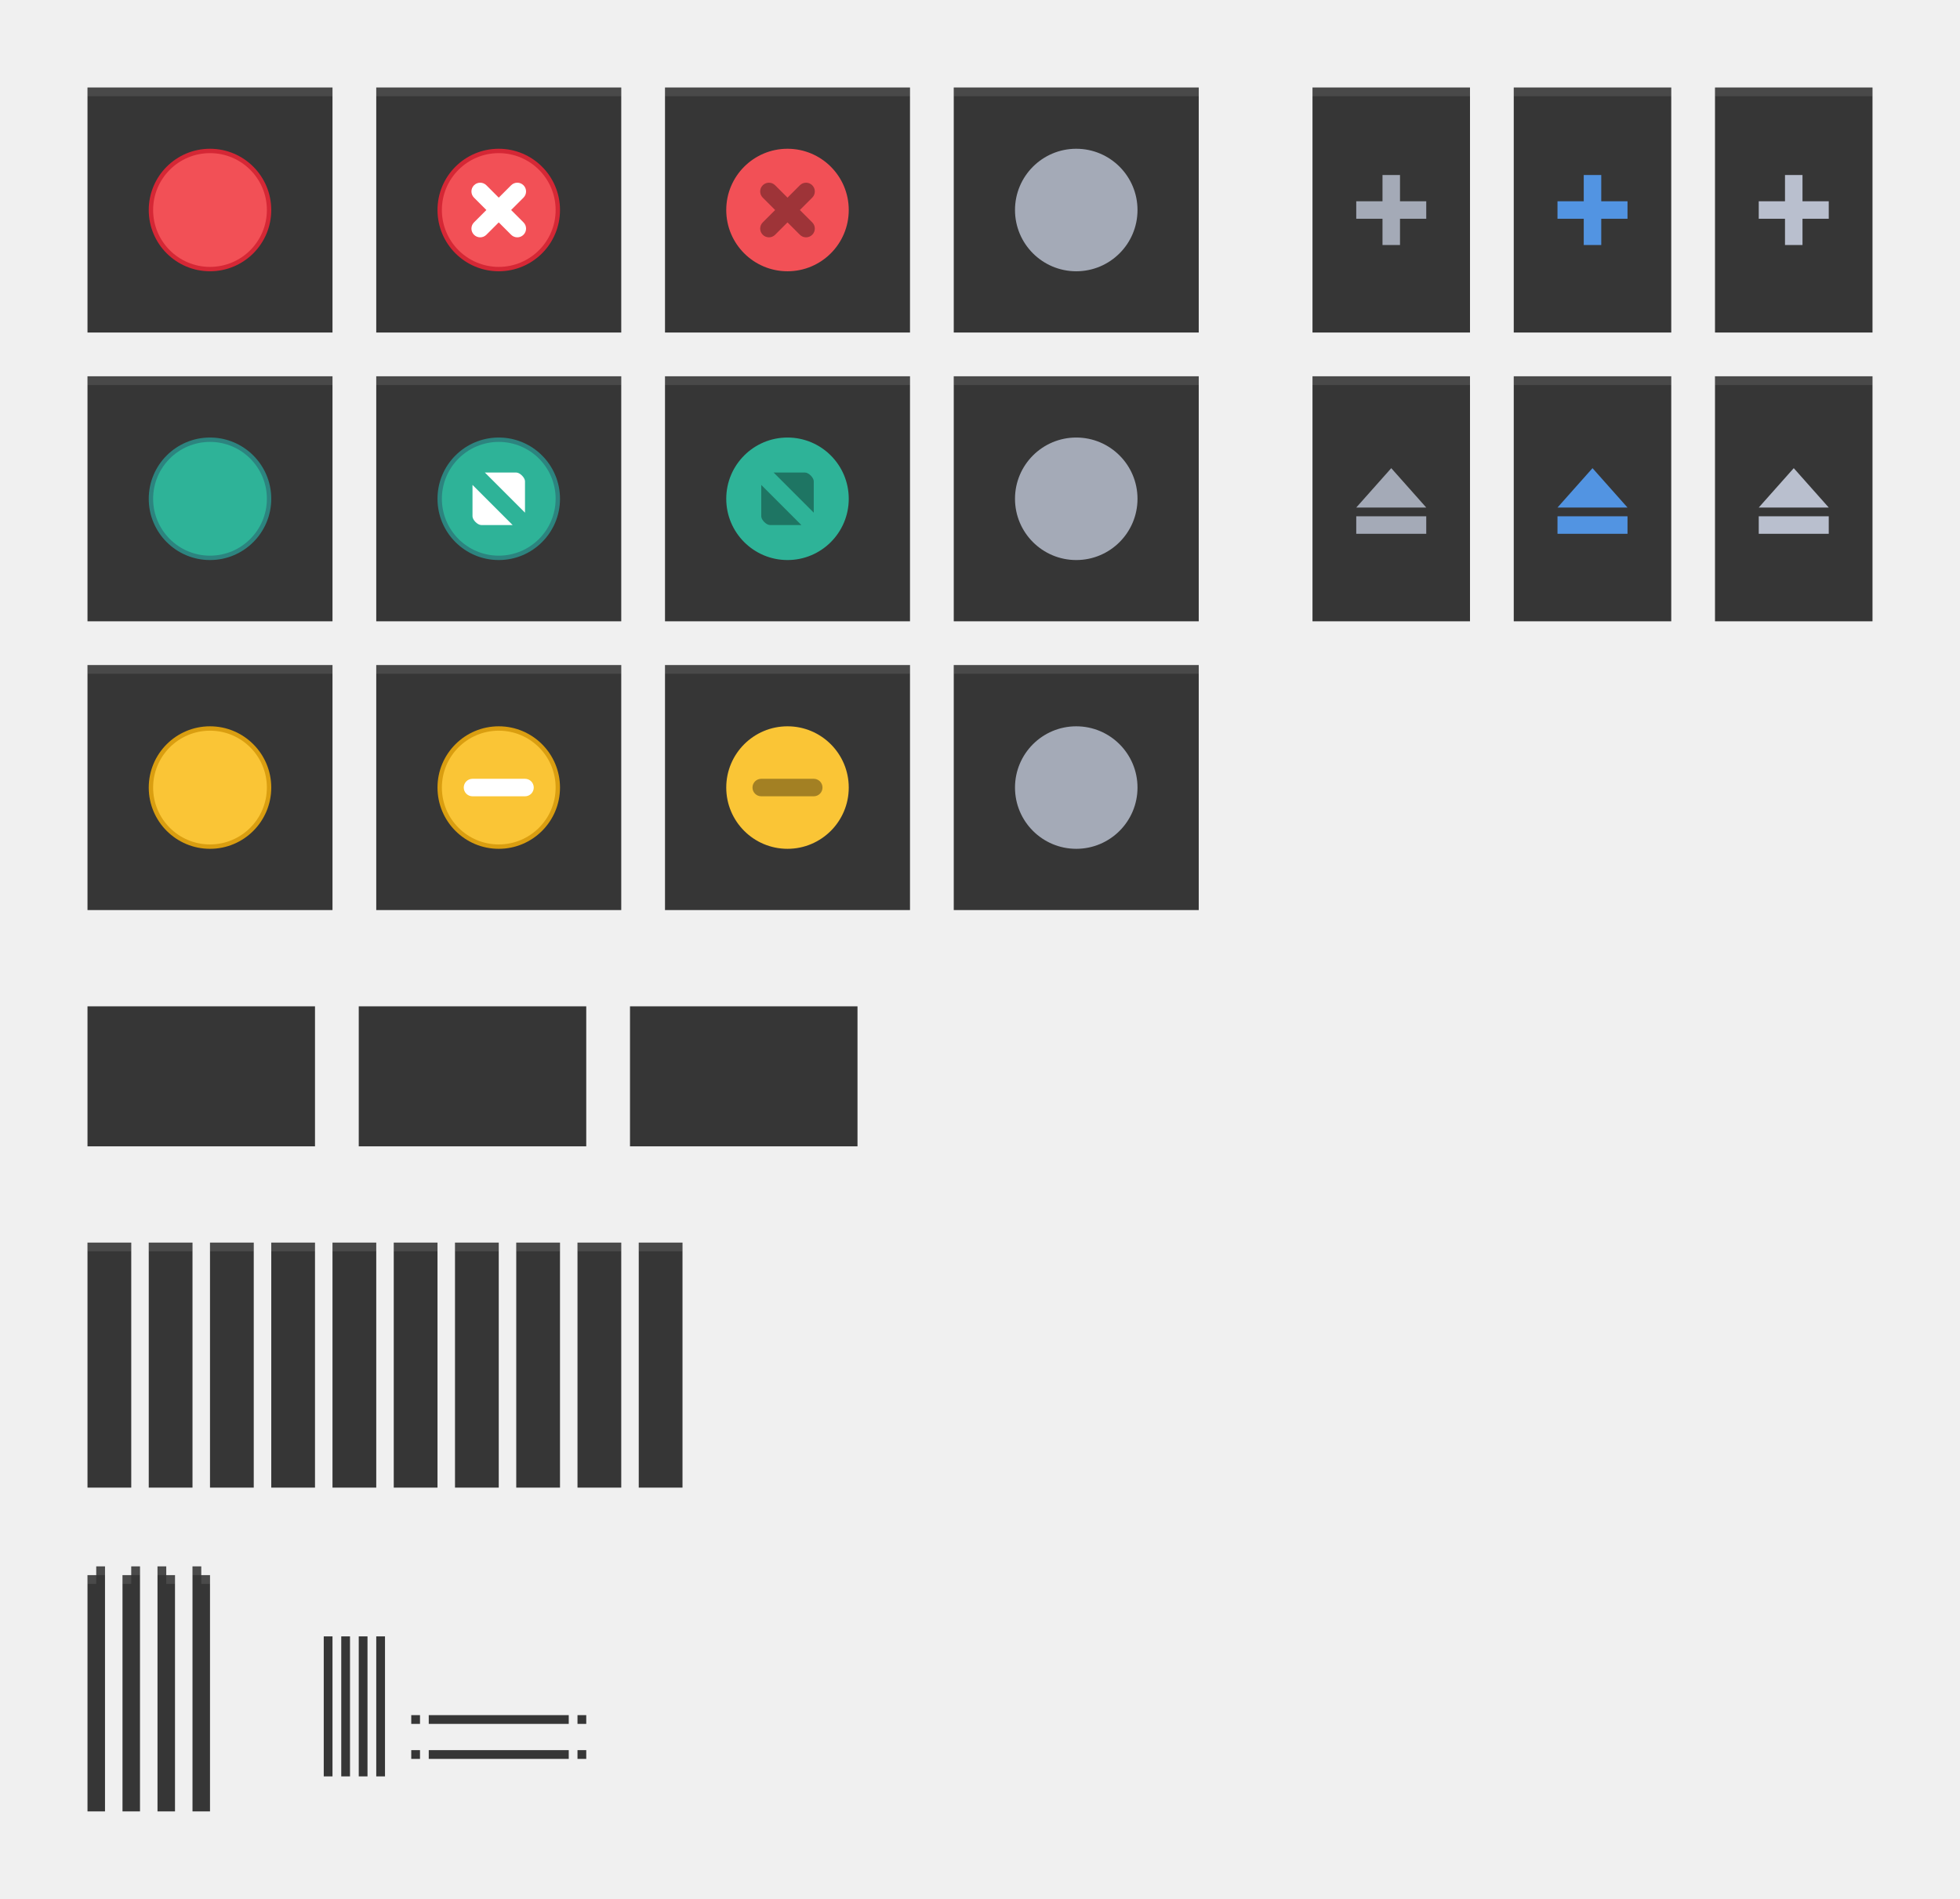
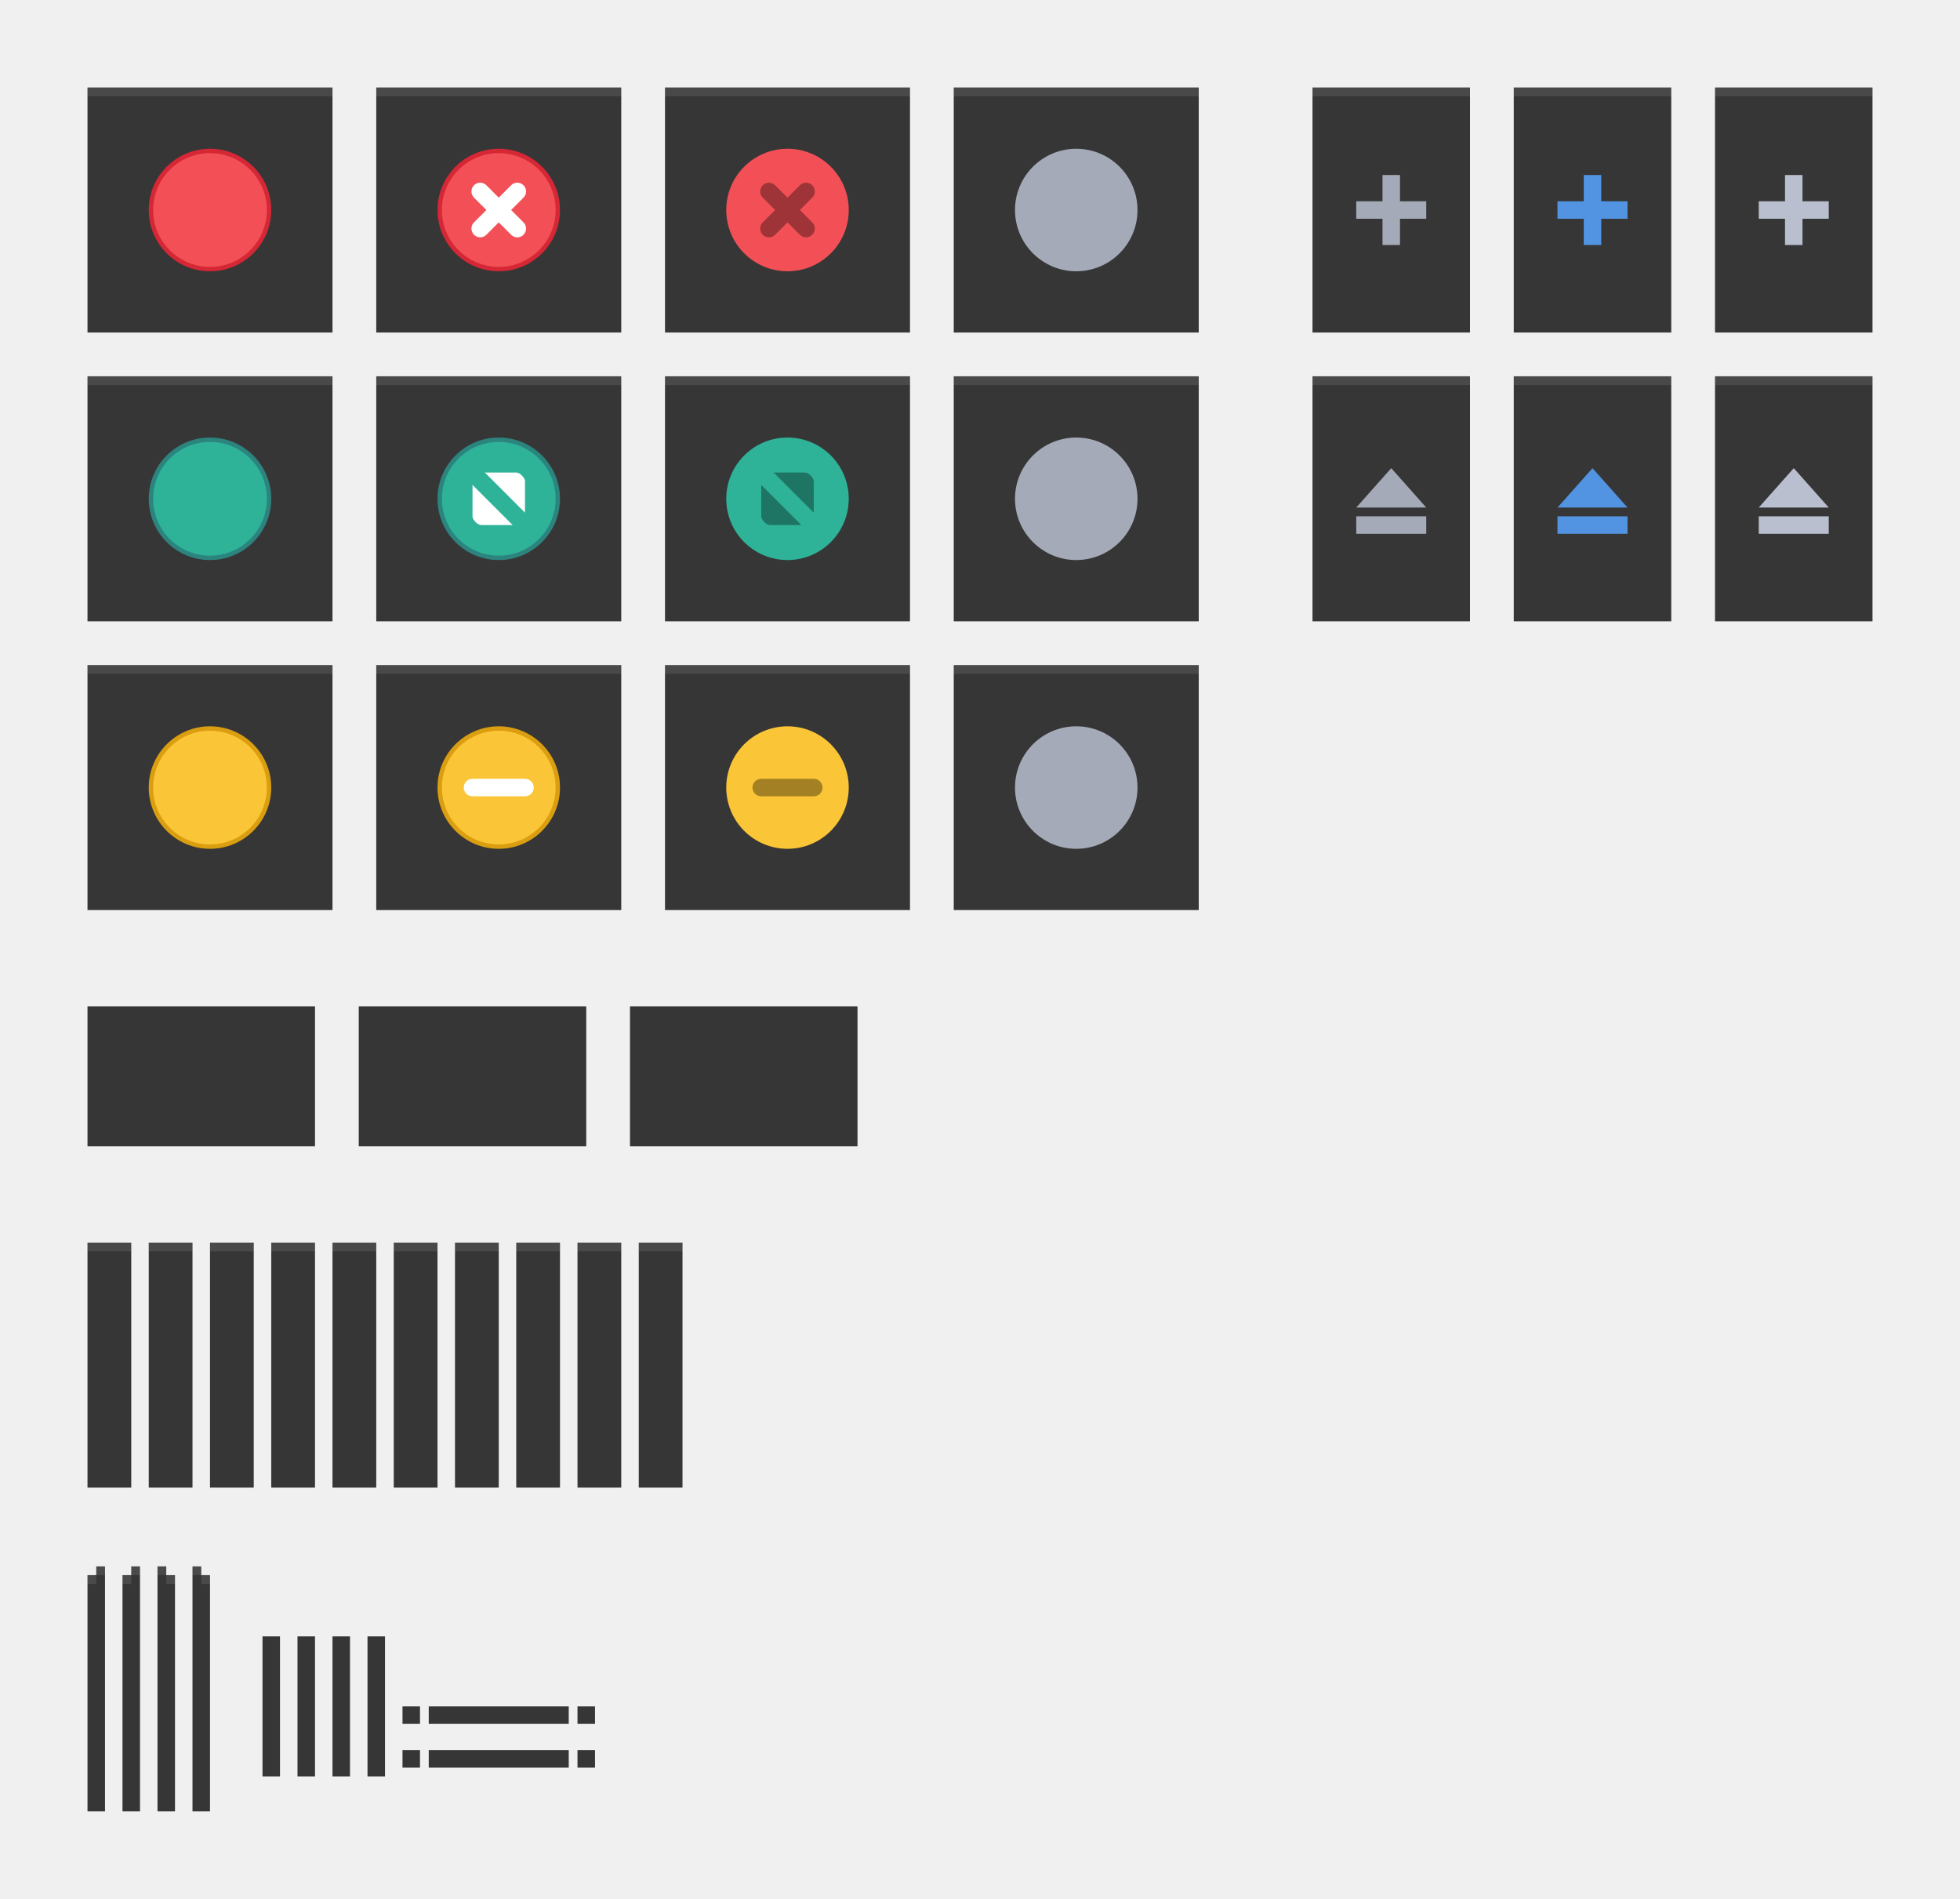
<svg xmlns="http://www.w3.org/2000/svg" xmlns:ns1="http://www.openswatchbook.org/uri/2009/osb" xmlns:xlink="http://www.w3.org/1999/xlink" width="224" height="217" viewBox="0 0 224 217" id="svg2" version="1.1">
  <defs id="defs4">
    <linearGradient id="selected_bg_color" ns1:paint="solid">
      <stop style="stop-color:#5294e2;stop-opacity:1;" offset="0" id="stop4407" />
    </linearGradient>
    <linearGradient id="selected_fg_color" ns1:paint="solid">
      <stop style="stop-color:#ffffffgit;stop-opacity:1;" offset="0" id="stop4402" />
    </linearGradient>
    <linearGradient xlink:href="#selected_bg_color" id="linearGradient4409" x1="152" y1="564.362" x2="152" y2="572.362" gradientUnits="userSpaceOnUse" />
    <linearGradient xlink:href="#selected_bg_color" id="linearGradient4411" x1="568.362" y1="-156" x2="568.362" y2="-148" gradientUnits="userSpaceOnUse" />
    <linearGradient xlink:href="#selected_bg_color" id="linearGradient4413" x1="608.362" y1="-158" x2="608.362" y2="-150" gradientUnits="userSpaceOnUse" />
    <linearGradient xlink:href="#selected_bg_color" id="linearGradient4415" x1="154" y1="601.862" x2="154" y2="606.362" gradientUnits="userSpaceOnUse" />
  </defs>
  <g id="layer1" transform="translate(5,-547.3622)">
    <rect style="opacity:1;fill:#363636;fill-opacity:1;stroke:none;stroke-width:1;stroke-linecap:butt;stroke-linejoin:round;stroke-miterlimit:4;stroke-dasharray:none;stroke-dashoffset:0;stroke-opacity:1" id="menu-active" width="26" height="16" x="5" y="662.362" />
    <use x="0" y="0" xlink:href="#g4206" id="title-1-active" transform="matrix(0.1785714,0,0,1,4.107143,132)" width="100%" height="100%" />
    <g id="stick-active">
      <use height="100%" width="100%" transform="matrix(0.6428571,0,0,1,141.7857,-2.2617187e-5)" id="use4210" xlink:href="#g4206" y="0" x="0" />
      <g style="fill:#a4aab7;fill-opacity:1" transform="translate(2,2.999989)" id="g5140">
        <rect style="opacity:1;fill:#a4aab7;fill-opacity:1;stroke:none;stroke-width:1;stroke-linecap:butt;stroke-linejoin:round;stroke-miterlimit:4;stroke-dasharray:none;stroke-dashoffset:0;stroke-opacity:1" id="rect5123" width="2" height="8" x="151" y="564.362" />
        <rect style="opacity:1;fill:#a4aab7;fill-opacity:1;stroke:none;stroke-width:1;stroke-linecap:butt;stroke-linejoin:round;stroke-miterlimit:4;stroke-dasharray:none;stroke-dashoffset:0;stroke-opacity:1" id="rect5123-1" width="2" height="8" x="567.362" y="-156" transform="matrix(0,1,-1,0,0,0)" />
      </g>
    </g>
    <g id="stick-pressed">
      <use height="100%" width="100%" transform="translate(23,-7.3828127e-6)" id="use5113" xlink:href="#use4210" y="0" x="0" />
      <g style="fill:#5294e2;fill-opacity:1" transform="translate(25,2.999981)" id="g5140-7">
        <rect style="opacity:1;fill:url(#linearGradient4409);fill-opacity:1;stroke:none;stroke-width:1;stroke-linecap:butt;stroke-linejoin:round;stroke-miterlimit:4;stroke-dasharray:none;stroke-dashoffset:0;stroke-opacity:1" id="rect5123-7" width="2" height="8" x="151" y="564.362" />
        <rect style="opacity:1;fill:url(#linearGradient4411);fill-opacity:1;stroke:none;stroke-width:1;stroke-linecap:butt;stroke-linejoin:round;stroke-miterlimit:4;stroke-dasharray:none;stroke-dashoffset:0;stroke-opacity:1" id="rect5123-1-1" width="2" height="8" x="567.362" y="-156" transform="matrix(0,1,-1,0,0,0)" />
      </g>
    </g>
    <g id="stick-inactive">
      <use height="100%" width="100%" transform="translate(46,-7.3828127e-6)" id="use5115" xlink:href="#use4210" y="0" x="0" />
      <g style="fill:#b9bfce;fill-opacity:1" transform="translate(48,2.999981)" id="g5140-1">
        <rect style="opacity:1;fill:#b9bfce;fill-opacity:1;stroke:none;stroke-width:1;stroke-linecap:butt;stroke-linejoin:round;stroke-miterlimit:4;stroke-dasharray:none;stroke-dashoffset:0;stroke-opacity:1" id="rect5123-5" width="2" height="8" x="151" y="564.362" />
        <rect style="opacity:1;fill:#b9bfce;fill-opacity:1;stroke:none;stroke-width:1;stroke-linecap:butt;stroke-linejoin:round;stroke-miterlimit:4;stroke-dasharray:none;stroke-dashoffset:0;stroke-opacity:1" id="rect5123-1-9" width="2" height="8" x="567.362" y="-156" transform="matrix(0,1,-1,0,0,0)" />
      </g>
    </g>
    <g id="shade-active">
      <use height="100%" width="100%" transform="translate(-3.4e-7,32.99999)" id="use5117" xlink:href="#use4210" y="0" x="0" />
      <g style="fill:#a4aab7;fill-opacity:1" transform="translate(-4.68e-6,-1.000023)" id="g5193">
        <rect transform="matrix(0,1,-1,0,0,0)" y="-158" x="607.362" height="8" width="2" id="rect5123-1-7" style="opacity:1;fill:#a4aab7;fill-opacity:1;stroke:none;stroke-width:1;stroke-linecap:butt;stroke-linejoin:round;stroke-miterlimit:4;stroke-dasharray:none;stroke-dashoffset:0;stroke-opacity:1" />
        <path style="opacity:1;fill:#a4aab7;fill-opacity:1;stroke:none;stroke-width:1;stroke-linecap:butt;stroke-linejoin:round;stroke-miterlimit:4;stroke-dasharray:none;stroke-dashoffset:0;stroke-opacity:1" d="m 154,601.862 4,4.5 -8,0 z" id="rect5190" />
      </g>
    </g>
    <g id="shade-pressed">
      <use height="100%" width="100%" transform="translate(23,32.99999)" id="use5119" xlink:href="#use4210" y="0" x="0" />
      <g style="fill:#5294e2;fill-opacity:1" transform="translate(23,-1.000023)" id="g5193-7">
        <rect transform="matrix(0,1,-1,0,0,0)" y="-158" x="607.362" height="8" width="2" id="rect5123-1-7-6" style="opacity:1;fill:url(#linearGradient4413);fill-opacity:1;stroke:none;stroke-width:1;stroke-linecap:butt;stroke-linejoin:round;stroke-miterlimit:4;stroke-dasharray:none;stroke-dashoffset:0;stroke-opacity:1" />
        <path style="opacity:1;fill:url(#linearGradient4415);fill-opacity:1;stroke:none;stroke-width:1;stroke-linecap:butt;stroke-linejoin:round;stroke-miterlimit:4;stroke-dasharray:none;stroke-dashoffset:0;stroke-opacity:1" d="m 154,601.862 4,4.5 -8,0 z" id="rect5190-7" />
      </g>
    </g>
    <g id="shade-inactive">
      <use height="100%" width="100%" transform="translate(46,32.99999)" id="use5121" xlink:href="#use4210" y="0" x="0" />
      <g style="fill:#b9bfce;fill-opacity:1" transform="translate(46,-1.000023)" id="g5193-3">
        <rect transform="matrix(0,1,-1,0,0,0)" y="-158" x="607.362" height="8" width="2" id="rect5123-1-7-65" style="opacity:1;fill:#b9bfce;fill-opacity:1;stroke:none;stroke-width:1;stroke-linecap:butt;stroke-linejoin:round;stroke-miterlimit:4;stroke-dasharray:none;stroke-dashoffset:0;stroke-opacity:1" />
        <path style="opacity:1;fill:#b9bfce;fill-opacity:1;stroke:none;stroke-width:1;stroke-linecap:butt;stroke-linejoin:round;stroke-miterlimit:4;stroke-dasharray:none;stroke-dashoffset:0;stroke-opacity:1" d="m 154,601.862 4,4.5 -8,0 z" id="rect5190-6" />
      </g>
    </g>
    <use x="0" y="0" xlink:href="#menu-active" id="menu-inactive" transform="translate(62,-2.2617187e-5)" width="100%" height="100%" style="fill-opacity:1" />
    <use x="0" y="0" xlink:href="#menu-active" id="menu-pressed" transform="translate(31,-2.2617187e-5)" width="100%" height="100%" style="fill-opacity:1" />
    <use x="0" y="0" xlink:href="#title-1-active" id="title-2-active" transform="translate(7,-2.6171874e-6)" width="100%" height="100%" />
    <use x="0" y="0" xlink:href="#title-1-active" id="title-3-active" transform="translate(14,-2.6171872e-6)" width="100%" height="100%" />
    <use x="0" y="0" xlink:href="#title-1-active" id="title-4-active" transform="translate(21,-2.6171874e-6)" width="100%" height="100%" />
    <use x="0" y="0" xlink:href="#title-1-active" id="title-5-active" transform="translate(28,-2.6171874e-6)" width="100%" height="100%" />
    <use x="0" y="0" xlink:href="#title-1-active" id="title-1-inactive" transform="translate(35,-2.6171874e-6)" width="100%" height="100%" />
    <use x="0" y="0" xlink:href="#title-1-active" id="title-2-inactive" transform="translate(42,-2.6171874e-6)" width="100%" height="100%" />
    <use x="0" y="0" xlink:href="#title-1-active" id="title-3-inactive" transform="translate(49,-2.6171874e-6)" width="100%" height="100%" />
    <use x="0" y="0" xlink:href="#title-1-active" id="title-4-inactive" transform="translate(56,-2.6171874e-6)" width="100%" height="100%" />
    <use x="0" y="0" xlink:href="#title-1-active" id="title-5-inactive" transform="translate(63,-2.6171874e-6)" width="100%" height="100%" />
    <g id="top-left-active">
      <path id="rect4138-9" transform="translate(0,552.3622)" d="m 6,174 0,1 -1,0 0,27 2,0 0,-28 -1,0 z" style="opacity:1;fill:#363636;fill-opacity:1;stroke:none;stroke-width:1;stroke-linecap:butt;stroke-linejoin:round;stroke-miterlimit:4;stroke-dasharray:none;stroke-dashoffset:0;stroke-opacity:1" />
      <rect y="726.362" x="6" height="1" width="1" id="rect5348" style="opacity:0.1;fill:#ffffff;fill-opacity:1;stroke:none;stroke-width:1;stroke-linecap:butt;stroke-linejoin:round;stroke-miterlimit:4;stroke-dasharray:none;stroke-dashoffset:0;stroke-opacity:1" />
      <rect y="727.362" x="5" height="1" width="1" id="rect5350" style="opacity:0.1;fill:#ffffff;fill-opacity:1;stroke:none;stroke-width:1;stroke-linecap:butt;stroke-linejoin:round;stroke-miterlimit:4;stroke-dasharray:none;stroke-dashoffset:0;stroke-opacity:1" />
    </g>
    <use x="0" y="0" xlink:href="#top-left-active" id="top-left-inactive" transform="translate(4,-2.2617187e-5)" width="100%" height="100%" />
    <use x="0" y="0" xlink:href="#top-left-active" id="top-right-active" transform="matrix(-1,0,0,1,20,-2.2617187e-5)" width="100%" height="100%" />
    <use x="0" y="0" xlink:href="#top-left-active" id="top-right-inactive" transform="matrix(-1,0,0,1,24,-2.2617187e-5)" width="100%" height="100%" />
-     <rect style="opacity:1;fill:#363636;fill-opacity:1;stroke:none;stroke-width:1;stroke-linecap:butt;stroke-linejoin:round;stroke-miterlimit:4;stroke-dasharray:none;stroke-dashoffset:0;stroke-opacity:1" id="right-active" width="1" height="16" x="-37" y="734.362" transform="scale(-1,1)" />
-     <rect style="opacity:1;fill:#363636;fill-opacity:1;stroke:none;stroke-width:1;stroke-linecap:butt;stroke-linejoin:round;stroke-miterlimit:4;stroke-dasharray:none;stroke-dashoffset:0;stroke-opacity:1" id="right-inactive" width="1" height="16" x="-39" y="734.362" transform="scale(-1,1)" />
-     <rect style="opacity:1;fill:#363636;fill-opacity:1;stroke:none;stroke-width:0.577;stroke-linecap:butt;stroke-linejoin:round;stroke-miterlimit:4;stroke-dasharray:none;stroke-dashoffset:0;stroke-opacity:1" id="bottom-inactive" width="1" height="16" x="-748.362" y="-60" transform="matrix(0,-1,-1,0,0,0)" />
-     <rect style="opacity:1;fill:#363636;fill-opacity:1;stroke:none;stroke-width:1;stroke-linecap:butt;stroke-linejoin:round;stroke-miterlimit:4;stroke-dasharray:none;stroke-dashoffset:0;stroke-opacity:1" id="left-active" width="1" height="16" x="-33" y="734.362" transform="scale(-1,1)" />
-     <rect style="opacity:1;fill:#363636;fill-opacity:1;stroke:none;stroke-width:1;stroke-linecap:butt;stroke-linejoin:round;stroke-miterlimit:4;stroke-dasharray:none;stroke-dashoffset:0;stroke-opacity:1" id="left-inactive" width="1" height="16" x="-35" y="734.362" transform="scale(-1,1)" />
-     <rect style="opacity:1;fill:#363636;fill-opacity:1;stroke:none;stroke-width:0.577;stroke-linecap:butt;stroke-linejoin:round;stroke-miterlimit:4;stroke-dasharray:none;stroke-dashoffset:0;stroke-opacity:1" id="bottom-active" width="1" height="16" x="-744.362" y="-60" transform="matrix(0,-1,-1,0,0,0)" />
-     <path style="opacity:1;fill:#363636;fill-opacity:1;stroke:none;stroke-width:0.333;stroke-linecap:butt;stroke-linejoin:round;stroke-miterlimit:4;stroke-dasharray:none;stroke-dashoffset:0;stroke-opacity:1" d="m 42,743.362 v 0.667 0.333 H 42.333 43 v -1 z" id="bottom-left-active" />
-     <path style="opacity:1;fill:#363636;fill-opacity:1;stroke:none;stroke-width:0.333;stroke-linecap:butt;stroke-linejoin:round;stroke-miterlimit:4;stroke-dasharray:none;stroke-dashoffset:0;stroke-opacity:1" d="m 61,743.362 v 1 H 61.667 62 v -0.333 -0.667 z" id="bottom-right-active" />
-     <path style="opacity:1;fill:#363636;fill-opacity:1;stroke:none;stroke-width:0.333;stroke-linecap:butt;stroke-linejoin:round;stroke-miterlimit:4;stroke-dasharray:none;stroke-dashoffset:0;stroke-opacity:1" d="m 61,747.362 v 1 H 61.667 62 v -0.333 -0.667 z" id="bottom-right-inactive" />
-     <path style="opacity:1;fill:#363636;fill-opacity:1;stroke:none;stroke-width:0.333;stroke-linecap:butt;stroke-linejoin:round;stroke-miterlimit:4;stroke-dasharray:none;stroke-dashoffset:0;stroke-opacity:1" d="m 42,747.362 v 0.667 0.333 H 42.333 43 v -1 z" id="bottom-left-inactive" />
    <g id="close-pressed">
      <use height="100%" width="100%" transform="translate(66,-2.2617187e-5)" id="use4216" xlink:href="#g4206" y="0" x="0" />
      <g transform="translate(73,559.3622)" id="g4412" style="enable-background:new">
        <g id="layer1-0" transform="translate(0,-1028.362)">
          <g style="display:inline" id="titlebutton-close-active" transform="translate(-437,1218)">
            <g id="g4927-8-7" style="display:inline;opacity:1" transform="translate(-882,-432.6378)">
              <g transform="translate(-103)" style="display:inline;opacity:1" id="g4490-6-3-7">
                <g id="g4092-0-2-2-1" style="display:inline" transform="translate(58)" />
              </g>
              <g id="g4778-3-6" transform="translate(1323,246.8672)" style="fill:#ffffff;fill-opacity:1">
                <g style="display:inline;fill:#ffffff;fill-opacity:1" id="layer9-9-6-0" transform="translate(-60,-518)" />
                <g id="layer10-2-3-6" transform="translate(-60,-518)" style="fill:#ffffff;fill-opacity:1" />
                <g id="layer11-16-2-2" transform="translate(-60,-518)" style="fill:#ffffff;fill-opacity:1" />
                <g transform="matrix(0.75,0,0,0.75,2,2.054688)" id="g2996-7-0" style="fill:#ffffff;fill-opacity:1">
                  <g transform="translate(-60,-518)" id="layer12-4-6-3" style="fill:#ffffff;fill-opacity:1">
                    <g transform="translate(19,-242)" id="layer4-4-1-4-1" style="display:inline;fill:#ffffff;fill-opacity:1" />
                  </g>
                </g>
                <g id="layer13-2-0-2" transform="translate(-60,-518)" style="fill:#ffffff;fill-opacity:1" />
                <g id="layer14-4-4-0" transform="translate(-60,-518)" style="fill:#ffffff;fill-opacity:1" />
                <g id="layer15-7-5-0" transform="translate(-60,-518)" style="fill:#ffffff;fill-opacity:1" />
              </g>
            </g>
            <rect y="-185.638" x="441" height="16" width="16" id="rect17883-02" style="display:inline;opacity:1;fill:none;fill-opacity:1;stroke:none;stroke-width:1;stroke-linecap:butt;stroke-linejoin:miter;stroke-miterlimit:4;stroke-dasharray:none;stroke-dashoffset:0;stroke-opacity:0" />
          </g>
        </g>
      </g>
      <g id="g6" transform="translate(73,-469)" style="enable-background:new">
        <path id="path2" d="m 12,1047.362 c 3.866,0 7,-3.134 7,-7 0,-3.866 -3.134,-7 -7,-7 -3.866,0 -7,3.134 -7,7 0,3.866 3.134,7 7,7" style="fill:#f25056;fill-opacity:1;fill-rule:evenodd;stroke:none" />
        <path id="path4" d="m 9.172,1037.534 c -0.392,0.392 -0.392,1.022 0,1.414 l 1.414,1.414 -1.414,1.414 c -0.392,0.392 -0.392,1.022 0,1.414 0.392,0.392 1.022,0.392 1.414,0 L 12,1041.776 l 1.414,1.414 c 0.392,0.392 1.022,0.392 1.414,0 0.392,-0.392 0.392,-1.022 0,-1.414 l -1.414,-1.414 1.414,-1.414 c 0.392,-0.392 0.392,-1.022 0,-1.414 -0.392,-0.392 -1.022,-0.392 -1.414,0 L 12,1038.948 l -1.414,-1.414 c -0.392,-0.392 -1.022,-0.392 -1.414,0 z" style="opacity:0.35;fill:#000000;fill-opacity:1;stroke:none;stroke-width:2;stroke-linecap:round;stroke-linejoin:round;stroke-miterlimit:4;stroke-dasharray:none;stroke-opacity:1;enable-background:new" />
      </g>
    </g>
    <g id="maximize-pressed">
      <use height="100%" width="100%" transform="translate(66,32.99998)" id="use4228" xlink:href="#g4206" y="0" x="0" />
      <g transform="translate(73,592.3622)" id="g4634" style="enable-background:new">
        <g id="layer1-69" transform="translate(0,-1028.362)">
          <g style="display:inline" id="titlebutton-max-active" transform="translate(-408,1218)">
            <g id="g4891-4" style="display:inline;opacity:1" transform="translate(-882,-432.6378)">
              <g transform="translate(-132)" style="display:inline;opacity:1" id="g4490-2-9-1-2">
                <g id="g4092-0-6-3-6-8" style="display:inline" transform="translate(58)" />
              </g>
              <g id="g4806-5-2" transform="translate(1294,247)" style="fill:#c0e3ff;fill-opacity:1">
                <g transform="translate(-81.0002,-967)" style="display:inline;fill:#c0e3ff;fill-opacity:1" id="layer9-78-2-0" />
                <g transform="translate(-81.0002,-967)" id="layer10-3-9-9" style="fill:#c0e3ff;fill-opacity:1" />
                <g transform="translate(-81.0002,-967)" id="layer11-19-7-6" style="fill:#c0e3ff;fill-opacity:1" />
                <g transform="translate(-81.0002,-967)" id="layer13-4-7-4" style="fill:#c0e3ff;fill-opacity:1" />
                <g transform="translate(-81.0002,-967)" id="layer14-8-9-7" style="fill:#c0e3ff;fill-opacity:1" />
                <g transform="translate(-81.0002,-967)" style="display:inline;fill:#c0e3ff;fill-opacity:1" id="layer15-5-4-2" />
                <g transform="translate(-81.0002,-967)" style="display:inline;fill:#c0e3ff;fill-opacity:1" id="g71291-1-4-6" />
                <g transform="translate(-81.0002,-967)" style="display:inline;fill:#c0e3ff;fill-opacity:1" id="g4953-7-0-8" />
                <g transform="translate(-81.0002,-967)" style="display:inline;fill:#c0e3ff;fill-opacity:1" id="layer12-3-7-2" />
              </g>
            </g>
            <rect y="-185.638" x="412" height="16" width="16" id="rect17883-79" style="display:inline;opacity:1;fill:none;fill-opacity:1;stroke:none;stroke-width:1;stroke-linecap:butt;stroke-linejoin:miter;stroke-miterlimit:4;stroke-dasharray:none;stroke-dashoffset:0;stroke-opacity:0" />
          </g>
        </g>
      </g>
      <g id="g6-3" transform="translate(73,-436)" style="enable-background:new">
        <path id="path2-6" d="m 12,1047.362 c 3.866,0 7,-3.134 7,-7 0,-3.866 -3.134,-7 -7,-7 -3.866,0 -7,3.134 -7,7 0,3.866 3.134,7 7,7" style="fill:#2eb398;fill-opacity:1;fill-rule:evenodd;stroke:none" />
        <path id="path4-7" d="M 10.414,1037.362 15,1041.948 v -3.586 c 0,-0.415 -0.585,-1 -1,-1 z M 9,1038.776 v 3.586 c 0,0.415 0.585,1 1,1 h 3.586 z" style="opacity:0.35;fill:#000000;fill-opacity:1;stroke:none;stroke-width:2;stroke-linecap:round;stroke-linejoin:round;stroke-miterlimit:4;stroke-dasharray:none;stroke-opacity:1" />
      </g>
    </g>
    <g id="hide-pressed">
      <use height="100%" width="100%" transform="translate(66,65.99998)" id="use4236" xlink:href="#g4206" y="0" x="0" />
      <g transform="translate(73,625.3622)" id="g4833" style="enable-background:new">
        <g id="layer1-22" transform="translate(0,-1028.362)">
          <g style="display:inline" id="titlebutton-min-active" transform="translate(-379,1218)">
            <g id="g4909-1" style="display:inline;opacity:1" transform="translate(-882,-432.6378)">
              <g transform="translate(-161)" style="display:inline;opacity:1" id="g4490-3-6-1-4">
                <g id="g4092-0-7-2-0-0" style="display:inline" transform="translate(58)" />
              </g>
              <g style="display:inline;opacity:1;fill:#c0e3ff;fill-opacity:1" id="g4834-9-3" transform="translate(1265,247)">
                <g transform="translate(-81.0002,-967)" style="display:inline;fill:#c0e3ff;fill-opacity:1" id="layer9-3-9-1" />
                <g transform="translate(-81.0002,-967)" id="layer10-4-0-5" style="fill:#c0e3ff;fill-opacity:1" />
                <g transform="translate(-81.0002,-967)" id="layer11-2-5-2" style="fill:#c0e3ff;fill-opacity:1" />
                <g transform="translate(-81.0002,-967)" id="layer13-5-7-4" style="fill:#c0e3ff;fill-opacity:1" />
                <g transform="translate(-81.0002,-967)" id="layer14-6-2-3" style="fill:#c0e3ff;fill-opacity:1" />
                <g transform="translate(-81.0002,-967)" style="display:inline;fill:#c0e3ff;fill-opacity:1" id="layer15-52-0-6" />
                <g transform="translate(-81.0002,-967)" style="display:inline;fill:#c0e3ff;fill-opacity:1" id="g71291-3-4-6" />
                <g transform="translate(-81.0002,-967)" style="display:inline;fill:#c0e3ff;fill-opacity:1" id="g4953-8-6-8" />
                <g transform="translate(-81.0002,-967)" style="display:inline;fill:#c0e3ff;fill-opacity:1" id="layer12-45-3-7" />
              </g>
            </g>
            <rect style="display:inline;opacity:1;fill:none;fill-opacity:1;stroke:none;stroke-width:1;stroke-linecap:butt;stroke-linejoin:miter;stroke-miterlimit:4;stroke-dasharray:none;stroke-dashoffset:0;stroke-opacity:0" id="rect17883-79-9" width="16" height="16" x="383" y="-185.638" />
          </g>
        </g>
      </g>
      <g id="g6-5" transform="translate(73,-403)" style="enable-background:new">
        <path id="path2-3" d="m 12,1047.362 c 3.866,0 7,-3.134 7,-7 0,-3.866 -3.134,-7 -7,-7 -3.866,0 -7,3.134 -7,7 0,3.866 3.134,7 7,7" style="fill:#fac536;fill-opacity:1;fill-rule:evenodd;stroke:none" />
        <rect id="rect4" ry="1" y="1039.36" x="8" height="2" width="8" style="opacity:0.35;fill:#000000;fill-opacity:1;stroke:none;stroke-width:2;stroke-linecap:round;stroke-linejoin:round;stroke-miterlimit:4;stroke-dasharray:none;stroke-opacity:1" />
      </g>
    </g>
    <g id="close-inactive">
      <use height="100%" width="100%" transform="translate(99,-2.2617187e-5)" id="use4218" xlink:href="#g4206" y="0" x="0" />
      <g transform="translate(106,559.3622)" id="g4472" style="enable-background:new">
        <g id="layer1-7" transform="translate(0,-1028.362)">
          <g style="display:inline;opacity:0.45" id="titlebutton-close-backdrop" transform="translate(-641,1218)">
            <g id="g4927-9-3" style="display:inline;opacity:1" transform="translate(-678,-432.6378)">
              <g transform="translate(-103)" style="display:inline;opacity:1" id="g4490-6-5-2-6">
                <g id="g4092-0-2-21-0-6" style="display:inline" transform="translate(58)" />
              </g>
              <g id="g4778-2-68-3" transform="translate(1323,246.8672)" style="fill:#ffffff;fill-opacity:1">
                <g style="display:inline;fill:#ffffff;fill-opacity:1" id="layer9-9-4-4-5" transform="translate(-60,-518)" />
                <g id="layer10-2-1-8-2" transform="translate(-60,-518)" style="fill:#ffffff;fill-opacity:1" />
                <g id="layer11-16-4-9-8" transform="translate(-60,-518)" style="fill:#ffffff;fill-opacity:1" />
                <g transform="matrix(0.75,0,0,0.75,2,2.054688)" id="g2996-76-5-4" style="fill:#ffffff;fill-opacity:1">
                  <g transform="translate(-60,-518)" id="layer12-4-5-7-9" style="fill:#ffffff;fill-opacity:1">
                    <g transform="translate(19,-242)" id="layer4-4-1-9-5-3" style="display:inline;fill:#ffffff;fill-opacity:1" />
                  </g>
                </g>
                <g id="layer13-2-6-11-6" transform="translate(-60,-518)" style="fill:#ffffff;fill-opacity:1" />
                <g id="layer14-4-0-33-0" transform="translate(-60,-518)" style="fill:#ffffff;fill-opacity:1" />
                <g id="layer15-7-3-0-7" transform="translate(-60,-518)" style="fill:#ffffff;fill-opacity:1" />
              </g>
            </g>
            <rect y="-185.638" x="645" height="16" width="16" id="rect17883-39-7" style="display:inline;opacity:1;fill:none;fill-opacity:1;stroke:none;stroke-width:1;stroke-linecap:butt;stroke-linejoin:miter;stroke-miterlimit:4;stroke-dasharray:none;stroke-dashoffset:0;stroke-opacity:0" />
          </g>
        </g>
      </g>
      <g style="enable-background:new" transform="translate(106,-469)" id="g1451">
        <path style="fill:#a4aab7;fill-opacity:1;fill-rule:evenodd;stroke:none" d="m 12,1047.362 c 3.866,0 7,-3.134 7,-7 0,-3.866 -3.134,-7 -7,-7 -3.866,0 -7,3.134 -7,7 0,3.866 3.134,7 7,7" id="path1447" />
      </g>
    </g>
    <g id="maximize-inactive">
      <use height="100%" width="100%" transform="translate(99,32.99998)" id="use4232" xlink:href="#g4206" y="0" x="0" />
      <g transform="translate(106,592.3622)" id="g4683" style="enable-background:new">
        <g id="layer1-4" transform="translate(0,-1028.362)">
          <g id="titlebutton-max-backdrop" style="display:inline;opacity:0.45" transform="translate(-612,1201)">
            <g style="display:inline;opacity:1" id="g7146-1" transform="translate(-781,-415.6378)">
              <g transform="translate(-29)" style="display:inline;opacity:1" id="g4490-2">
                <g id="g4092-0-6" style="display:inline" transform="translate(58)" />
              </g>
            </g>
            <rect style="display:inline;opacity:1;fill:none;fill-opacity:1;stroke:none;stroke-width:1;stroke-linecap:butt;stroke-linejoin:miter;stroke-miterlimit:4;stroke-dasharray:none;stroke-dashoffset:0;stroke-opacity:0" id="rect17883-39-6" width="16" height="16" x="616" y="-168.638" />
          </g>
        </g>
      </g>
      <g style="enable-background:new" transform="translate(106,-436)" id="g1457">
        <path style="fill:#a4aab7;fill-opacity:1;fill-rule:evenodd;stroke:none" d="m 12,1047.362 c 3.866,0 7,-3.134 7,-7 0,-3.866 -3.134,-7 -7,-7 -3.866,0 -7,3.134 -7,7 0,3.866 3.134,7 7,7" id="path1453" />
      </g>
    </g>
    <g id="hide-inactive">
      <use height="100%" width="100%" transform="translate(99,65.99998)" id="use4238" xlink:href="#g4206" y="0" x="0" />
      <g transform="translate(106,625.3622)" id="g4882" style="enable-background:new">
        <g id="layer1-09" transform="translate(0,-1028.362)">
          <g id="titlebutton-min-backdrop" style="display:inline;opacity:0.45" transform="translate(-583,1201)">
            <g style="display:inline;opacity:1" id="g7138-0" transform="translate(-781,-415.6378)">
              <g transform="translate(-58)" style="display:inline;opacity:1" id="g4490-3">
                <g id="g4092-0-7" style="display:inline" transform="translate(58)" />
              </g>
            </g>
            <rect style="display:inline;opacity:1;fill:none;fill-opacity:1;stroke:none;stroke-width:1;stroke-linecap:butt;stroke-linejoin:miter;stroke-miterlimit:4;stroke-dasharray:none;stroke-dashoffset:0;stroke-opacity:0" id="rect17883-39-3" width="16" height="16" x="587" y="-168.638" />
          </g>
        </g>
      </g>
      <g style="enable-background:new" transform="translate(106,-403)" id="g1463">
        <path style="fill:#a4aab7;fill-opacity:1;fill-rule:evenodd;stroke:none" d="m 12,1047.362 c 3.866,0 7,-3.134 7,-7 0,-3.866 -3.134,-7 -7,-7 -3.866,0 -7,3.134 -7,7 0,3.866 3.134,7 7,7" id="path1459" />
      </g>
    </g>
    <g id="hide-prelight">
      <use height="100%" width="100%" transform="translate(33,65.99998)" id="use4226" xlink:href="#g4206" y="0" x="0" />
      <g transform="translate(40,625.3622)" id="g4769" style="enable-background:new">
        <g id="layer1-64" transform="translate(0,-1028.362)">
          <g style="display:inline" id="titlebutton-min-hover" transform="translate(-480,1218)">
            <g id="g4909" style="display:inline;opacity:1" transform="translate(-781,-432.6378)">
              <g style="display:inline;opacity:1;fill:#c0e3ff;fill-opacity:1" id="g4834-0" transform="translate(1265,247)">
                <g transform="translate(-81.0002,-967)" style="display:inline;fill:#c0e3ff;fill-opacity:1" id="layer9-3-4" />
                <g transform="translate(-81.0002,-967)" id="layer10-4-1" style="fill:#c0e3ff;fill-opacity:1" />
                <g transform="translate(-81.0002,-967)" id="layer11-2-6" style="fill:#c0e3ff;fill-opacity:1" />
                <g transform="translate(-81.0002,-967)" id="layer13-5-4" style="fill:#c0e3ff;fill-opacity:1" />
                <g transform="translate(-81.0002,-967)" id="layer14-6-0" style="fill:#c0e3ff;fill-opacity:1" />
                <g transform="translate(-81.0002,-967)" style="display:inline;fill:#c0e3ff;fill-opacity:1" id="layer15-52-1" />
                <g transform="translate(-81.0002,-967)" style="display:inline;fill:#c0e3ff;fill-opacity:1" id="g71291-3-9" />
                <g transform="translate(-81.0002,-967)" style="display:inline;fill:#c0e3ff;fill-opacity:1" id="g4953-8-2" />
                <g transform="translate(-81.0002,-967)" style="display:inline;fill:#c0e3ff;fill-opacity:1" id="layer12-45-6" />
              </g>
            </g>
            <rect y="-185.638" x="484" height="16" width="16" id="rect17883-11" style="display:inline;opacity:1;fill:none;fill-opacity:1;stroke:none;stroke-width:1;stroke-linecap:butt;stroke-linejoin:miter;stroke-miterlimit:4;stroke-dasharray:none;stroke-dashoffset:0;stroke-opacity:0" />
          </g>
        </g>
      </g>
      <g id="g8" transform="translate(40,-403)" style="enable-background:new">
        <path id="path2-5" d="m 12,1047.362 c 3.866,0 7,-3.134 7,-7 0,-3.866 -3.134,-7 -7,-7 -3.866,0 -7,3.134 -7,7 0,3.866 3.134,7 7,7" style="fill:#da9e10;fill-opacity:1;fill-rule:evenodd;stroke:none" />
        <path id="path4-6" d="m 12,1046.862 c 3.59,0 6.5,-2.91 6.5,-6.5 0,-3.59 -2.91,-6.5 -6.5,-6.5 -3.59,0 -6.5,2.91 -6.5,6.5 0,3.59 2.91,6.5 6.5,6.5" style="opacity:1;fill:#fac536;fill-opacity:1;fill-rule:evenodd;stroke:none" />
        <rect id="rect6" ry="1" y="1039.36" x="8" height="2" width="8" style="opacity:1;fill:#ffffff;fill-opacity:1;stroke:none;stroke-width:2;stroke-linecap:round;stroke-linejoin:round;stroke-miterlimit:4;stroke-dasharray:none;stroke-opacity:1" />
      </g>
    </g>
    <g id="maximize-prelight">
      <use height="100%" width="100%" transform="translate(33,32.99998)" id="use4222" xlink:href="#g4206" y="0" x="0" />
      <g transform="translate(40,592.3622)" id="g4569" style="enable-background:new">
        <g id="layer1-2" transform="translate(0,-1028.362)">
          <g style="display:inline" id="titlebutton-max-hover" transform="translate(-509,1218)">
            <g id="g4891" style="display:inline;opacity:1" transform="translate(-781,-432.6378)">
              <g id="g4806-9" transform="translate(1294,247)" style="fill:#c0e3ff;fill-opacity:1">
                <g transform="translate(-81.0002,-967)" style="display:inline;fill:#c0e3ff;fill-opacity:1" id="layer9-78-7" />
                <g transform="translate(-81.0002,-967)" id="layer10-3-3" style="fill:#c0e3ff;fill-opacity:1" />
                <g transform="translate(-81.0002,-967)" id="layer11-19-75" style="fill:#c0e3ff;fill-opacity:1" />
                <g transform="translate(-81.0002,-967)" id="layer13-4-9" style="fill:#c0e3ff;fill-opacity:1" />
                <g transform="translate(-81.0002,-967)" id="layer14-8-5" style="fill:#c0e3ff;fill-opacity:1" />
                <g transform="translate(-81.0002,-967)" style="display:inline;fill:#c0e3ff;fill-opacity:1" id="layer15-5-8" />
                <g transform="translate(-81.0002,-967)" style="display:inline;fill:#c0e3ff;fill-opacity:1" id="g71291-1-7" />
                <g transform="translate(-81.0002,-967)" style="display:inline;fill:#c0e3ff;fill-opacity:1" id="g4953-7-1" />
                <g transform="translate(-81.0002,-967)" style="display:inline;fill:#c0e3ff;fill-opacity:1" id="layer12-3-0" />
              </g>
            </g>
            <rect y="-185.638" x="513" height="16" width="16" id="rect17883-0" style="display:inline;opacity:1;fill:none;fill-opacity:1;stroke:none;stroke-width:1;stroke-linecap:butt;stroke-linejoin:miter;stroke-miterlimit:4;stroke-dasharray:none;stroke-dashoffset:0;stroke-opacity:0" />
          </g>
        </g>
      </g>
      <g id="g8-2" transform="translate(40,-436)" style="enable-background:new">
        <path id="path2-9" d="m 12,1047.362 c 3.866,0 7,-3.134 7,-7 0,-3.866 -3.134,-7 -7,-7 -3.866,0 -7,3.134 -7,7 0,3.866 3.134,7 7,7" style="fill:#2c847f;fill-opacity:1;fill-rule:evenodd;stroke:none" />
        <path id="path4-1" d="m 12,1046.862 c 3.59,0 6.5,-2.91 6.5,-6.5 0,-3.59 -2.91,-6.5 -6.5,-6.5 -3.59,0 -6.5,2.91 -6.5,6.5 0,3.59 2.91,6.5 6.5,6.5" style="opacity:1;fill:#2eb398;fill-opacity:1;fill-rule:evenodd;stroke:none" />
        <path id="path6" d="M 10.414,1037.362 15,1041.948 v -3.586 c 0,-0.415 -0.585,-1 -1,-1 z M 9,1038.776 v 3.586 c 0,0.415 0.585,1 1,1 h 3.586 z" style="opacity:1;fill:#ffffff;fill-opacity:1;stroke:none;stroke-width:2;stroke-linecap:round;stroke-linejoin:round;stroke-miterlimit:4;stroke-dasharray:none;stroke-opacity:1" />
      </g>
    </g>
    <g id="close-prelight">
      <use height="100%" width="100%" transform="translate(33,-2.2617187e-5)" id="use4214" xlink:href="#g4206" y="0" x="0" />
      <g transform="translate(40,559.3622)" id="g4352" style="enable-background:new">
        <g id="layer1-6" transform="translate(0,-1028.362)">
          <g style="display:inline" id="titlebutton-close-hover" transform="translate(-538,1218)">
            <g id="g4927" style="display:inline;opacity:1" transform="translate(-781,-432.6378)">
              <g transform="translate(-103)" style="display:inline;opacity:1" id="g4490-6-9">
                <g id="g4092-0-2-3" style="display:inline" transform="translate(58)" />
              </g>
              <g id="g4778-4" transform="translate(1323,246.8672)" style="fill:#ffffff;fill-opacity:1">
                <g style="display:inline;fill:#ffffff;fill-opacity:1" id="layer9-9-44" transform="translate(-60,-518)" />
                <g id="layer10-2-9" transform="translate(-60,-518)" style="fill:#ffffff;fill-opacity:1" />
                <g id="layer11-16-3" transform="translate(-60,-518)" style="fill:#ffffff;fill-opacity:1" />
                <g transform="matrix(0.75,0,0,0.75,2,2.054688)" id="g2996-9" style="fill:#ffffff;fill-opacity:1">
                  <g transform="translate(-60,-518)" id="layer12-4-7" style="fill:#ffffff;fill-opacity:1">
                    <g transform="translate(19,-242)" id="layer4-4-1-3" style="display:inline;fill:#ffffff;fill-opacity:1" />
                  </g>
                </g>
                <g id="layer13-2-02" transform="translate(-60,-518)" style="fill:#ffffff;fill-opacity:1" />
                <g id="layer14-4-7" transform="translate(-60,-518)" style="fill:#ffffff;fill-opacity:1" />
                <g id="layer15-7-4" transform="translate(-60,-518)" style="fill:#ffffff;fill-opacity:1" />
              </g>
            </g>
            <rect y="-185.638" x="542" height="16" width="16" id="rect17883-5" style="display:inline;opacity:1;fill:none;fill-opacity:1;stroke:none;stroke-width:1;stroke-linecap:butt;stroke-linejoin:miter;stroke-miterlimit:4;stroke-dasharray:none;stroke-dashoffset:0;stroke-opacity:0" />
          </g>
        </g>
      </g>
      <g id="g8-27" transform="translate(40,-469)" style="enable-background:new">
        <path id="path2-0" d="m 12,1047.362 c 3.866,0 7,-3.134 7,-7 0,-3.866 -3.134,-7 -7,-7 -3.866,0 -7,3.134 -7,7 0,3.866 3.134,7 7,7" style="fill:#d52735;fill-opacity:1;fill-rule:evenodd;stroke:none" />
        <path id="path4-9" d="m 12,1046.862 c 3.59,0 6.5,-2.91 6.5,-6.5 0,-3.59 -2.91,-6.5 -6.5,-6.5 -3.59,0 -6.5,2.91 -6.5,6.5 0,3.59 2.91,6.5 6.5,6.5" style="fill:#f25056;fill-opacity:1;fill-rule:evenodd;stroke:none" />
        <path id="path6-3" d="m 9.172,1037.534 c -0.392,0.392 -0.392,1.022 0,1.414 l 1.414,1.414 -1.414,1.414 c -0.392,0.392 -0.392,1.022 0,1.414 0.392,0.392 1.022,0.392 1.414,0 L 12,1041.776 l 1.414,1.414 c 0.392,0.392 1.022,0.392 1.414,0 0.392,-0.392 0.392,-1.022 0,-1.414 l -1.414,-1.414 1.414,-1.414 c 0.392,-0.392 0.392,-1.022 0,-1.414 -0.392,-0.392 -1.022,-0.392 -1.414,0 L 12,1038.948 l -1.414,-1.414 c -0.392,-0.392 -1.022,-0.392 -1.414,0 z" style="opacity:1;fill:#ffffff;fill-opacity:1;stroke:none;stroke-width:2;stroke-linecap:round;stroke-linejoin:round;stroke-miterlimit:4;stroke-dasharray:none;stroke-opacity:1;enable-background:new" />
      </g>
    </g>
    <g id="hide-active">
      <use height="100%" width="100%" transform="translate(0,65.99998)" id="use4234" xlink:href="#g4206" y="0" x="0" />
      <g transform="translate(7,625.3622)" id="g4721" style="enable-background:new">
        <g id="layer1-1" transform="translate(0,-1028.362)">
          <g id="titlebutton-min" transform="translate(-583,1218)" style="display:inline;opacity:0.8">
            <g id="g7138" style="display:inline;opacity:1" transform="translate(-781,-432.6378)">
              <g transform="translate(-58)" style="display:inline;opacity:1" id="g4490-3-75">
                <g id="g4092-0-7-0" style="display:inline" transform="translate(58)" />
              </g>
            </g>
            <rect y="-185.638" x="587" height="16" width="16" id="rect17883-32" style="display:inline;opacity:1;fill:none;fill-opacity:1;stroke:none;stroke-width:1;stroke-linecap:butt;stroke-linejoin:miter;stroke-miterlimit:4;stroke-dasharray:none;stroke-dashoffset:0;stroke-opacity:0" />
          </g>
        </g>
      </g>
      <g style="enable-background:new" transform="translate(7,-403)" id="g1507">
        <path style="fill:#da9e10;fill-opacity:1;fill-rule:evenodd;stroke:none" d="m 12,1047.362 c 3.866,0 7,-3.134 7,-7 0,-3.866 -3.134,-7 -7,-7 -3.866,0 -7,3.134 -7,7 0,3.866 3.134,7 7,7" id="path1501" />
        <path style="opacity:1;fill:#fac536;fill-opacity:1;fill-rule:evenodd;stroke:none" d="m 12,1046.862 c 3.59,0 6.5,-2.91 6.5,-6.5 0,-3.59 -2.91,-6.5 -6.5,-6.5 -3.59,0 -6.5,2.91 -6.5,6.5 0,3.59 2.91,6.5 6.5,6.5" id="path1503" />
      </g>
    </g>
    <g id="maximize-active">
      <use height="100%" width="100%" transform="translate(0,32.99998)" id="use4220" xlink:href="#g4206" y="0" x="0" />
      <g transform="translate(7,592.3622)" id="g4521" style="enable-background:new">
        <g id="layer1-78" transform="translate(0,-1028.362)">
          <g id="titlebutton-max" transform="translate(-612,1218)" style="display:inline;opacity:0.8">
            <g id="g7146" style="display:inline;opacity:1" transform="translate(-781,-432.6378)">
              <g transform="translate(-29)" style="display:inline;opacity:1" id="g4490-2-96">
                <g id="g4092-0-6-83" style="display:inline" transform="translate(58)" />
              </g>
            </g>
            <rect y="-185.638" x="616" height="16" width="16" id="rect17883-29" style="display:inline;opacity:1;fill:none;fill-opacity:1;stroke:none;stroke-width:1;stroke-linecap:butt;stroke-linejoin:miter;stroke-miterlimit:4;stroke-dasharray:none;stroke-dashoffset:0;stroke-opacity:0" />
          </g>
        </g>
      </g>
      <g style="enable-background:new" transform="translate(7,-436)" id="g1515">
        <path style="fill:#2c847f;fill-opacity:1;fill-rule:evenodd;stroke:none" d="m 12,1047.362 c 3.866,0 7,-3.134 7,-7 0,-3.866 -3.134,-7 -7,-7 -3.866,0 -7,3.134 -7,7 0,3.866 3.134,7 7,7" id="path1509" />
        <path style="opacity:1;fill:#2eb398;fill-opacity:1;fill-rule:evenodd;stroke:none" d="m 12,1046.862 c 3.59,0 6.5,-2.91 6.5,-6.5 0,-3.59 -2.91,-6.5 -6.5,-6.5 -3.59,0 -6.5,2.91 -6.5,6.5 0,3.59 2.91,6.5 6.5,6.5" id="path1511" />
      </g>
    </g>
    <g id="close-active">
      <g style="opacity:1" id="g4206">
        <rect style="opacity:1;fill:#363636;fill-opacity:1;stroke:none;stroke-width:1;stroke-linecap:butt;stroke-linejoin:round;stroke-miterlimit:4;stroke-dasharray:none;stroke-dashoffset:0;stroke-opacity:1" id="rect4138" width="28" height="28" x="5" y="557.362" />
        <rect style="opacity:0.1;fill:#f5f5f5;fill-opacity:1;stroke:none;stroke-width:1;stroke-linecap:butt;stroke-linejoin:round;stroke-miterlimit:4;stroke-dasharray:none;stroke-dashoffset:0;stroke-opacity:1" id="rect4204" width="28" height="1" x="5" y="557.362" />
      </g>
      <g transform="translate(7,559.3622)" id="g4292" style="enable-background:new">
        <g id="layer1-3" transform="translate(0,-1028.362)">
          <g style="display:inline" id="titlebutton-close" transform="translate(-641,1218)">
            <g id="g4927-9" style="display:inline;opacity:1" transform="translate(-678,-432.6378)">
              <g transform="translate(-103)" style="display:inline;opacity:1" id="g4490-6-5-2">
                <g id="g4092-0-2-21-0" style="display:inline" transform="translate(58)" />
              </g>
              <g id="g4778-2-68" transform="translate(1323,246.8672)" style="fill:#ffffff;fill-opacity:1">
                <g style="display:inline;fill:#ffffff;fill-opacity:1" id="layer9-9-4-4" transform="translate(-60,-518)" />
                <g id="layer10-2-1-8" transform="translate(-60,-518)" style="fill:#ffffff;fill-opacity:1" />
                <g id="layer11-16-4-9" transform="translate(-60,-518)" style="fill:#ffffff;fill-opacity:1" />
                <g transform="matrix(0.75,0,0,0.75,2,2.054688)" id="g2996-76-5" style="fill:#ffffff;fill-opacity:1">
                  <g transform="translate(-60,-518)" id="layer12-4-5-7" style="fill:#ffffff;fill-opacity:1">
                    <g transform="translate(19,-242)" id="layer4-4-1-9-5" style="display:inline;fill:#ffffff;fill-opacity:1" />
                  </g>
                </g>
                <g id="layer13-2-6-11" transform="translate(-60,-518)" style="fill:#ffffff;fill-opacity:1" />
                <g id="layer14-4-0-33" transform="translate(-60,-518)" style="fill:#ffffff;fill-opacity:1" />
                <g id="layer15-7-3-0" transform="translate(-60,-518)" style="fill:#ffffff;fill-opacity:1" />
              </g>
            </g>
            <rect y="-185.638" x="645" height="16" width="16" id="rect17883-39" style="display:inline;opacity:1;fill:none;fill-opacity:1;stroke:none;stroke-width:1;stroke-linecap:butt;stroke-linejoin:miter;stroke-miterlimit:4;stroke-dasharray:none;stroke-dashoffset:0;stroke-opacity:0" />
          </g>
        </g>
      </g>
      <g style="enable-background:new" transform="translate(7,-469)" id="g1523">
        <path style="fill:#d52735;fill-opacity:1;fill-rule:evenodd;stroke:none" d="m 12,1047.362 c 3.866,0 7,-3.134 7,-7 0,-3.866 -3.134,-7 -7,-7 -3.866,0 -7,3.134 -7,7 0,3.866 3.134,7 7,7" id="path1517" />
        <path style="fill:#f25056;fill-opacity:1;fill-rule:evenodd;stroke:none" d="m 12,1046.862 c 3.59,0 6.5,-2.91 6.5,-6.5 0,-3.59 -2.91,-6.5 -6.5,-6.5 -3.59,0 -6.5,2.91 -6.5,6.5 0,3.59 2.91,6.5 6.5,6.5" id="path1519" />
      </g>
    </g>
+     <rect style="opacity:1;fill:#363636;fill-opacity:1;stroke:none;stroke-width:1.414;stroke-linecap:butt;stroke-linejoin:round;stroke-miterlimit:4;stroke-dasharray:none;stroke-dashoffset:0;stroke-opacity:1" id="right-active" width="2" height="16" x="-35" y="734.362" transform="scale(-1,1)" />
+     <rect style="opacity:1;fill:#363636;fill-opacity:1;stroke:none;stroke-width:1.414;stroke-linecap:butt;stroke-linejoin:round;stroke-miterlimit:4;stroke-dasharray:none;stroke-dashoffset:0;stroke-opacity:1" id="right-inactive" width="2" height="16" x="-39" y="734.362" transform="scale(-1,1)" />
+     <rect style="opacity:1;fill:#363636;fill-opacity:1;stroke:none;stroke-width:0.817;stroke-linecap:butt;stroke-linejoin:round;stroke-miterlimit:4;stroke-dasharray:none;stroke-dashoffset:0;stroke-opacity:1" id="bottom-inactive" width="2" height="16" x="-749.362" y="-60" transform="matrix(0,-1,-1,0,0,0)" />
+     <rect style="opacity:1;fill:#363636;fill-opacity:1;stroke:none;stroke-width:1.414;stroke-linecap:butt;stroke-linejoin:round;stroke-miterlimit:4;stroke-dasharray:none;stroke-dashoffset:0;stroke-opacity:1" id="left-active" width="2" height="16" x="-27" y="734.362" transform="scale(-1,1)" />
+     <rect style="opacity:1;fill:#363636;fill-opacity:1;stroke:none;stroke-width:1.414;stroke-linecap:butt;stroke-linejoin:round;stroke-miterlimit:4;stroke-dasharray:none;stroke-dashoffset:0;stroke-opacity:1" id="left-inactive" width="2" height="16" x="-31" y="734.362" transform="scale(-1,1)" />
+     <rect style="opacity:1;fill:#363636;fill-opacity:1;stroke:none;stroke-width:0.816;stroke-linecap:butt;stroke-linejoin:round;stroke-miterlimit:4;stroke-dasharray:none;stroke-dashoffset:0;stroke-opacity:1" id="bottom-active" width="2" height="16" x="-744.362" y="-60" transform="matrix(0,-1,-1,0,0,0)" />
+     <path style="opacity:1;fill:#363636;fill-opacity:1;stroke:none;stroke-width:0.667;stroke-linecap:butt;stroke-linejoin:round;stroke-miterlimit:4;stroke-dasharray:none;stroke-dashoffset:0;stroke-opacity:1" d="m 41,742.362 v 1.333 0.667 H 41.667 43 v -2 z" id="bottom-left-active" />
+     <path style="opacity:1;fill:#363636;fill-opacity:1;stroke:none;stroke-width:0.667;stroke-linecap:butt;stroke-linejoin:round;stroke-miterlimit:4;stroke-dasharray:none;stroke-dashoffset:0;stroke-opacity:1" d="m 61,742.362 v 2 H 62.333 63 v -0.667 -1.333 z" id="bottom-right-active" />
+     <path style="opacity:1;fill:#363636;fill-opacity:1;stroke:none;stroke-width:0.667;stroke-linecap:butt;stroke-linejoin:round;stroke-miterlimit:4;stroke-dasharray:none;stroke-dashoffset:0;stroke-opacity:1" d="m 61,747.362 v 2 H 62.333 63 v -0.667 -1.333 z" id="bottom-right-inactive" />
+     <path style="opacity:1;fill:#363636;fill-opacity:1;stroke:none;stroke-width:0.667;stroke-linecap:butt;stroke-linejoin:round;stroke-miterlimit:4;stroke-dasharray:none;stroke-dashoffset:0;stroke-opacity:1" d="m 41,747.362 v 1.333 0.667 H 41.667 43 v -2 z" id="bottom-left-inactive" />
  </g>
</svg>
